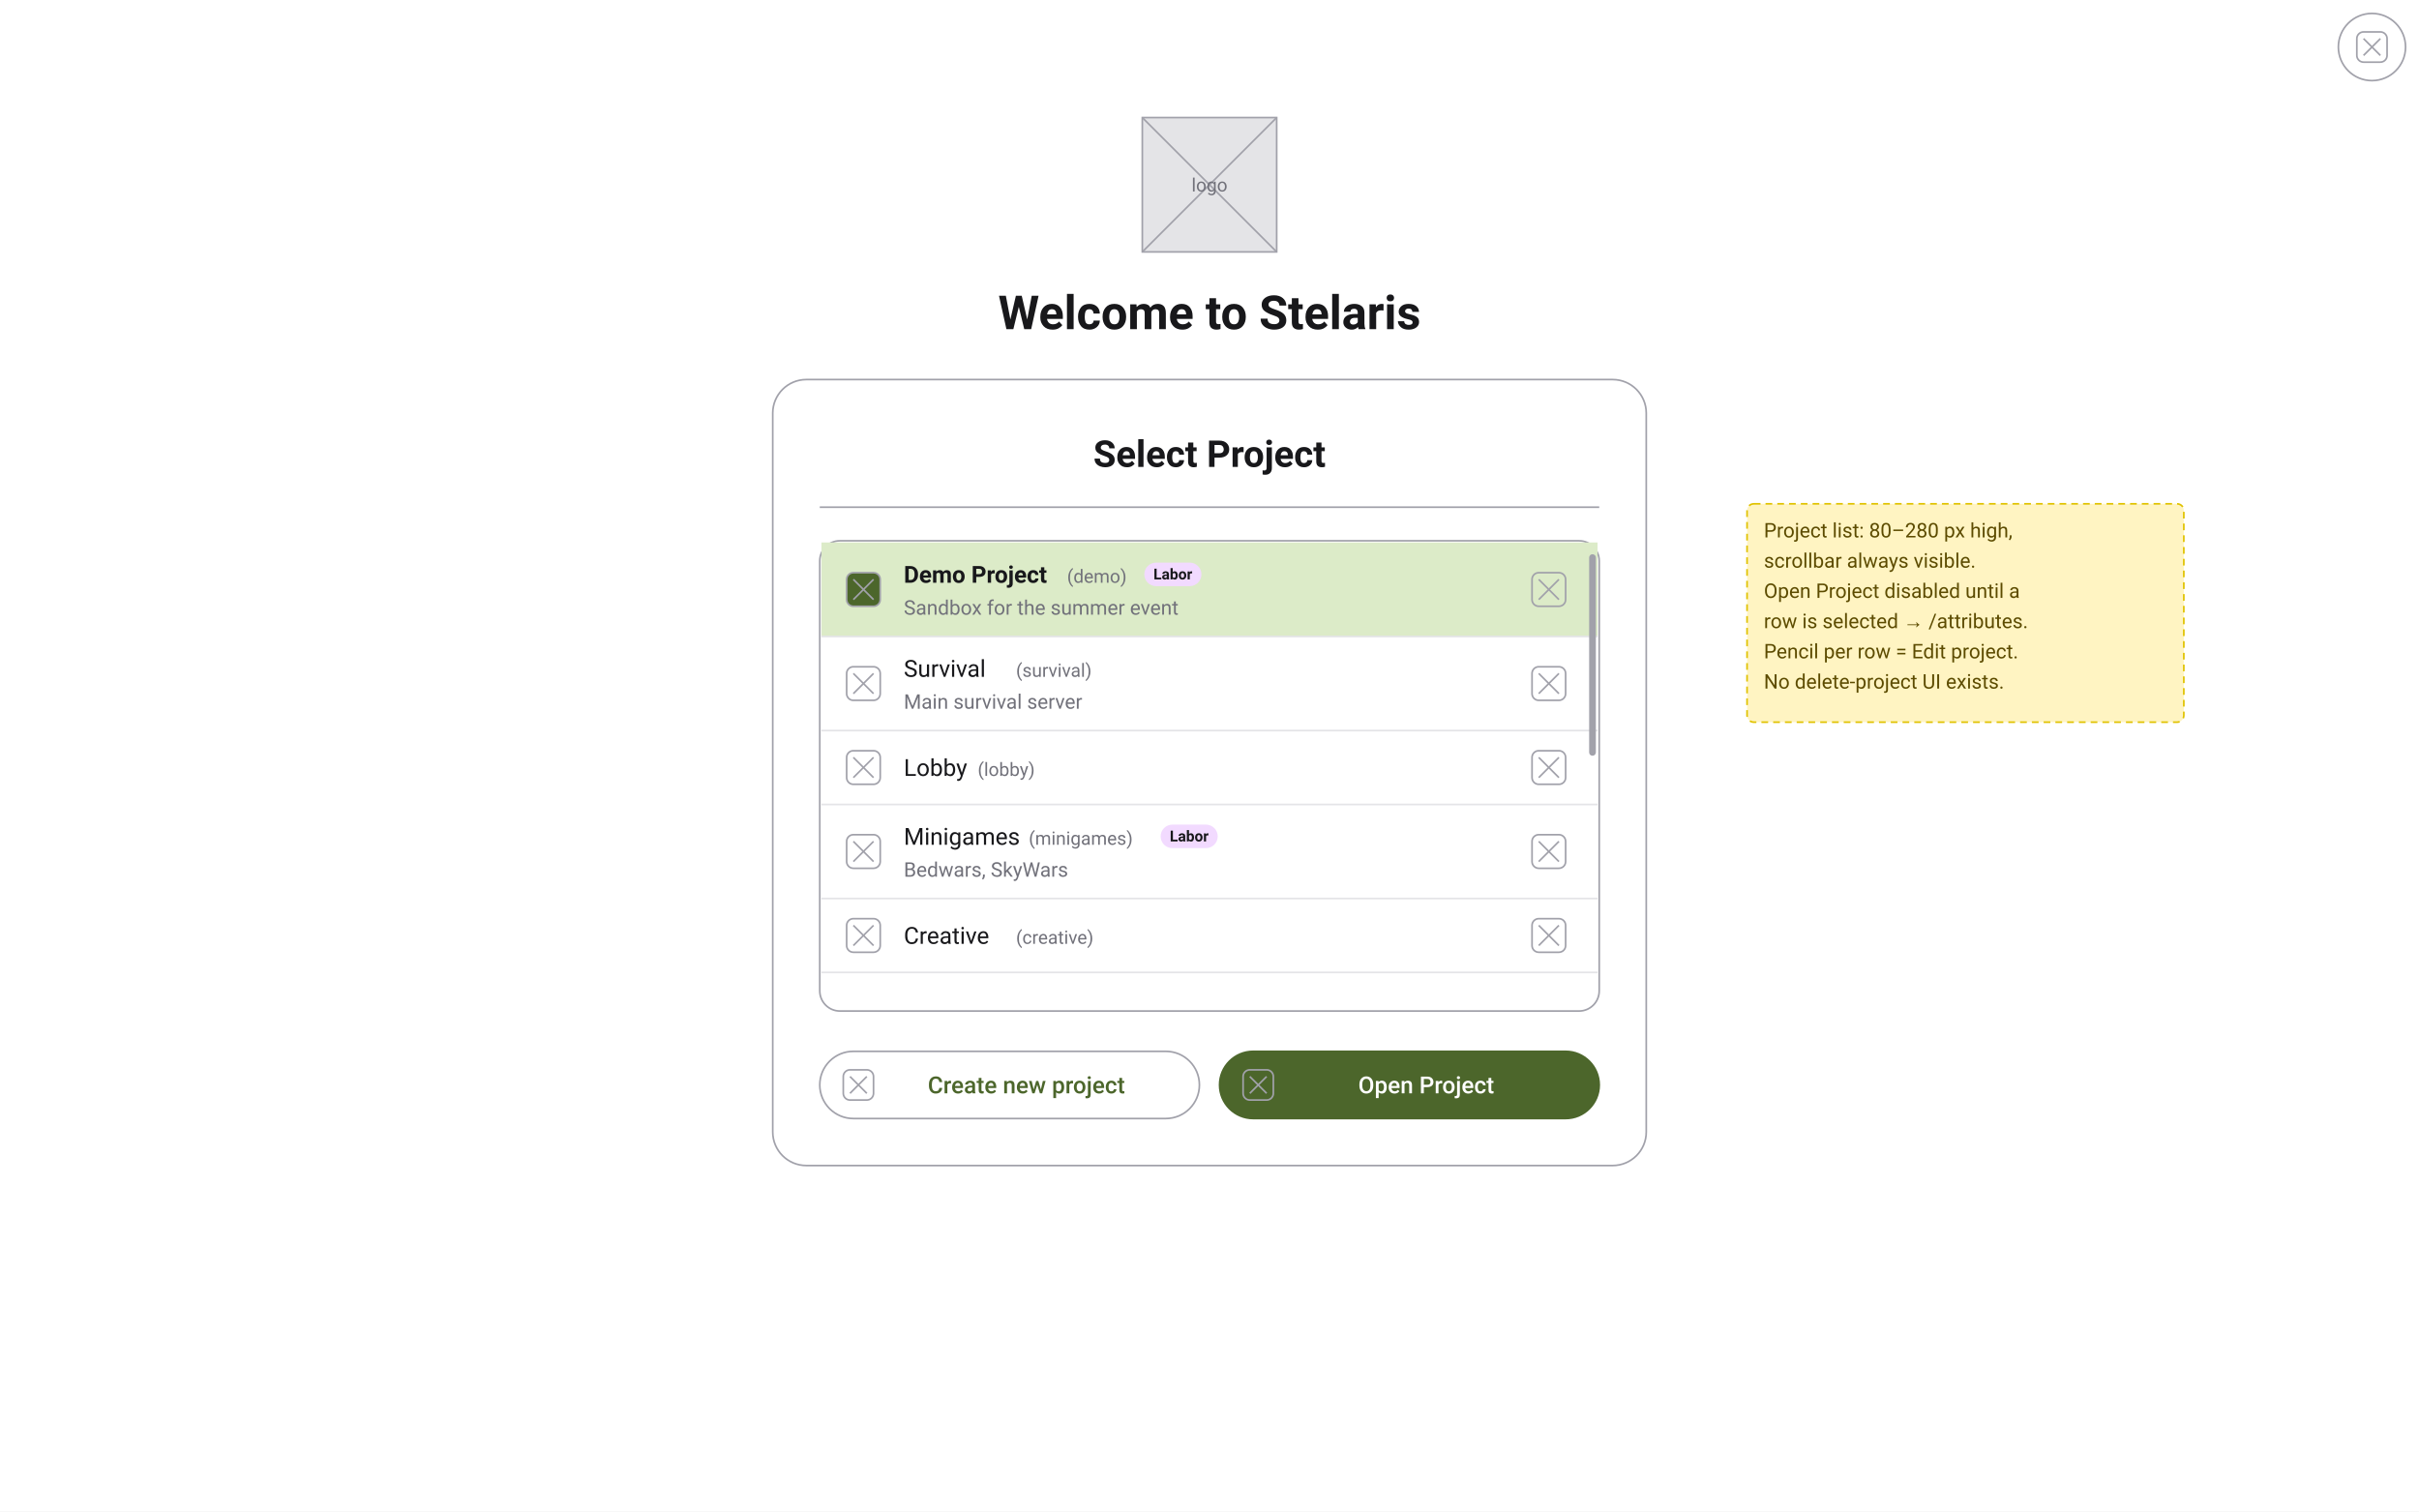
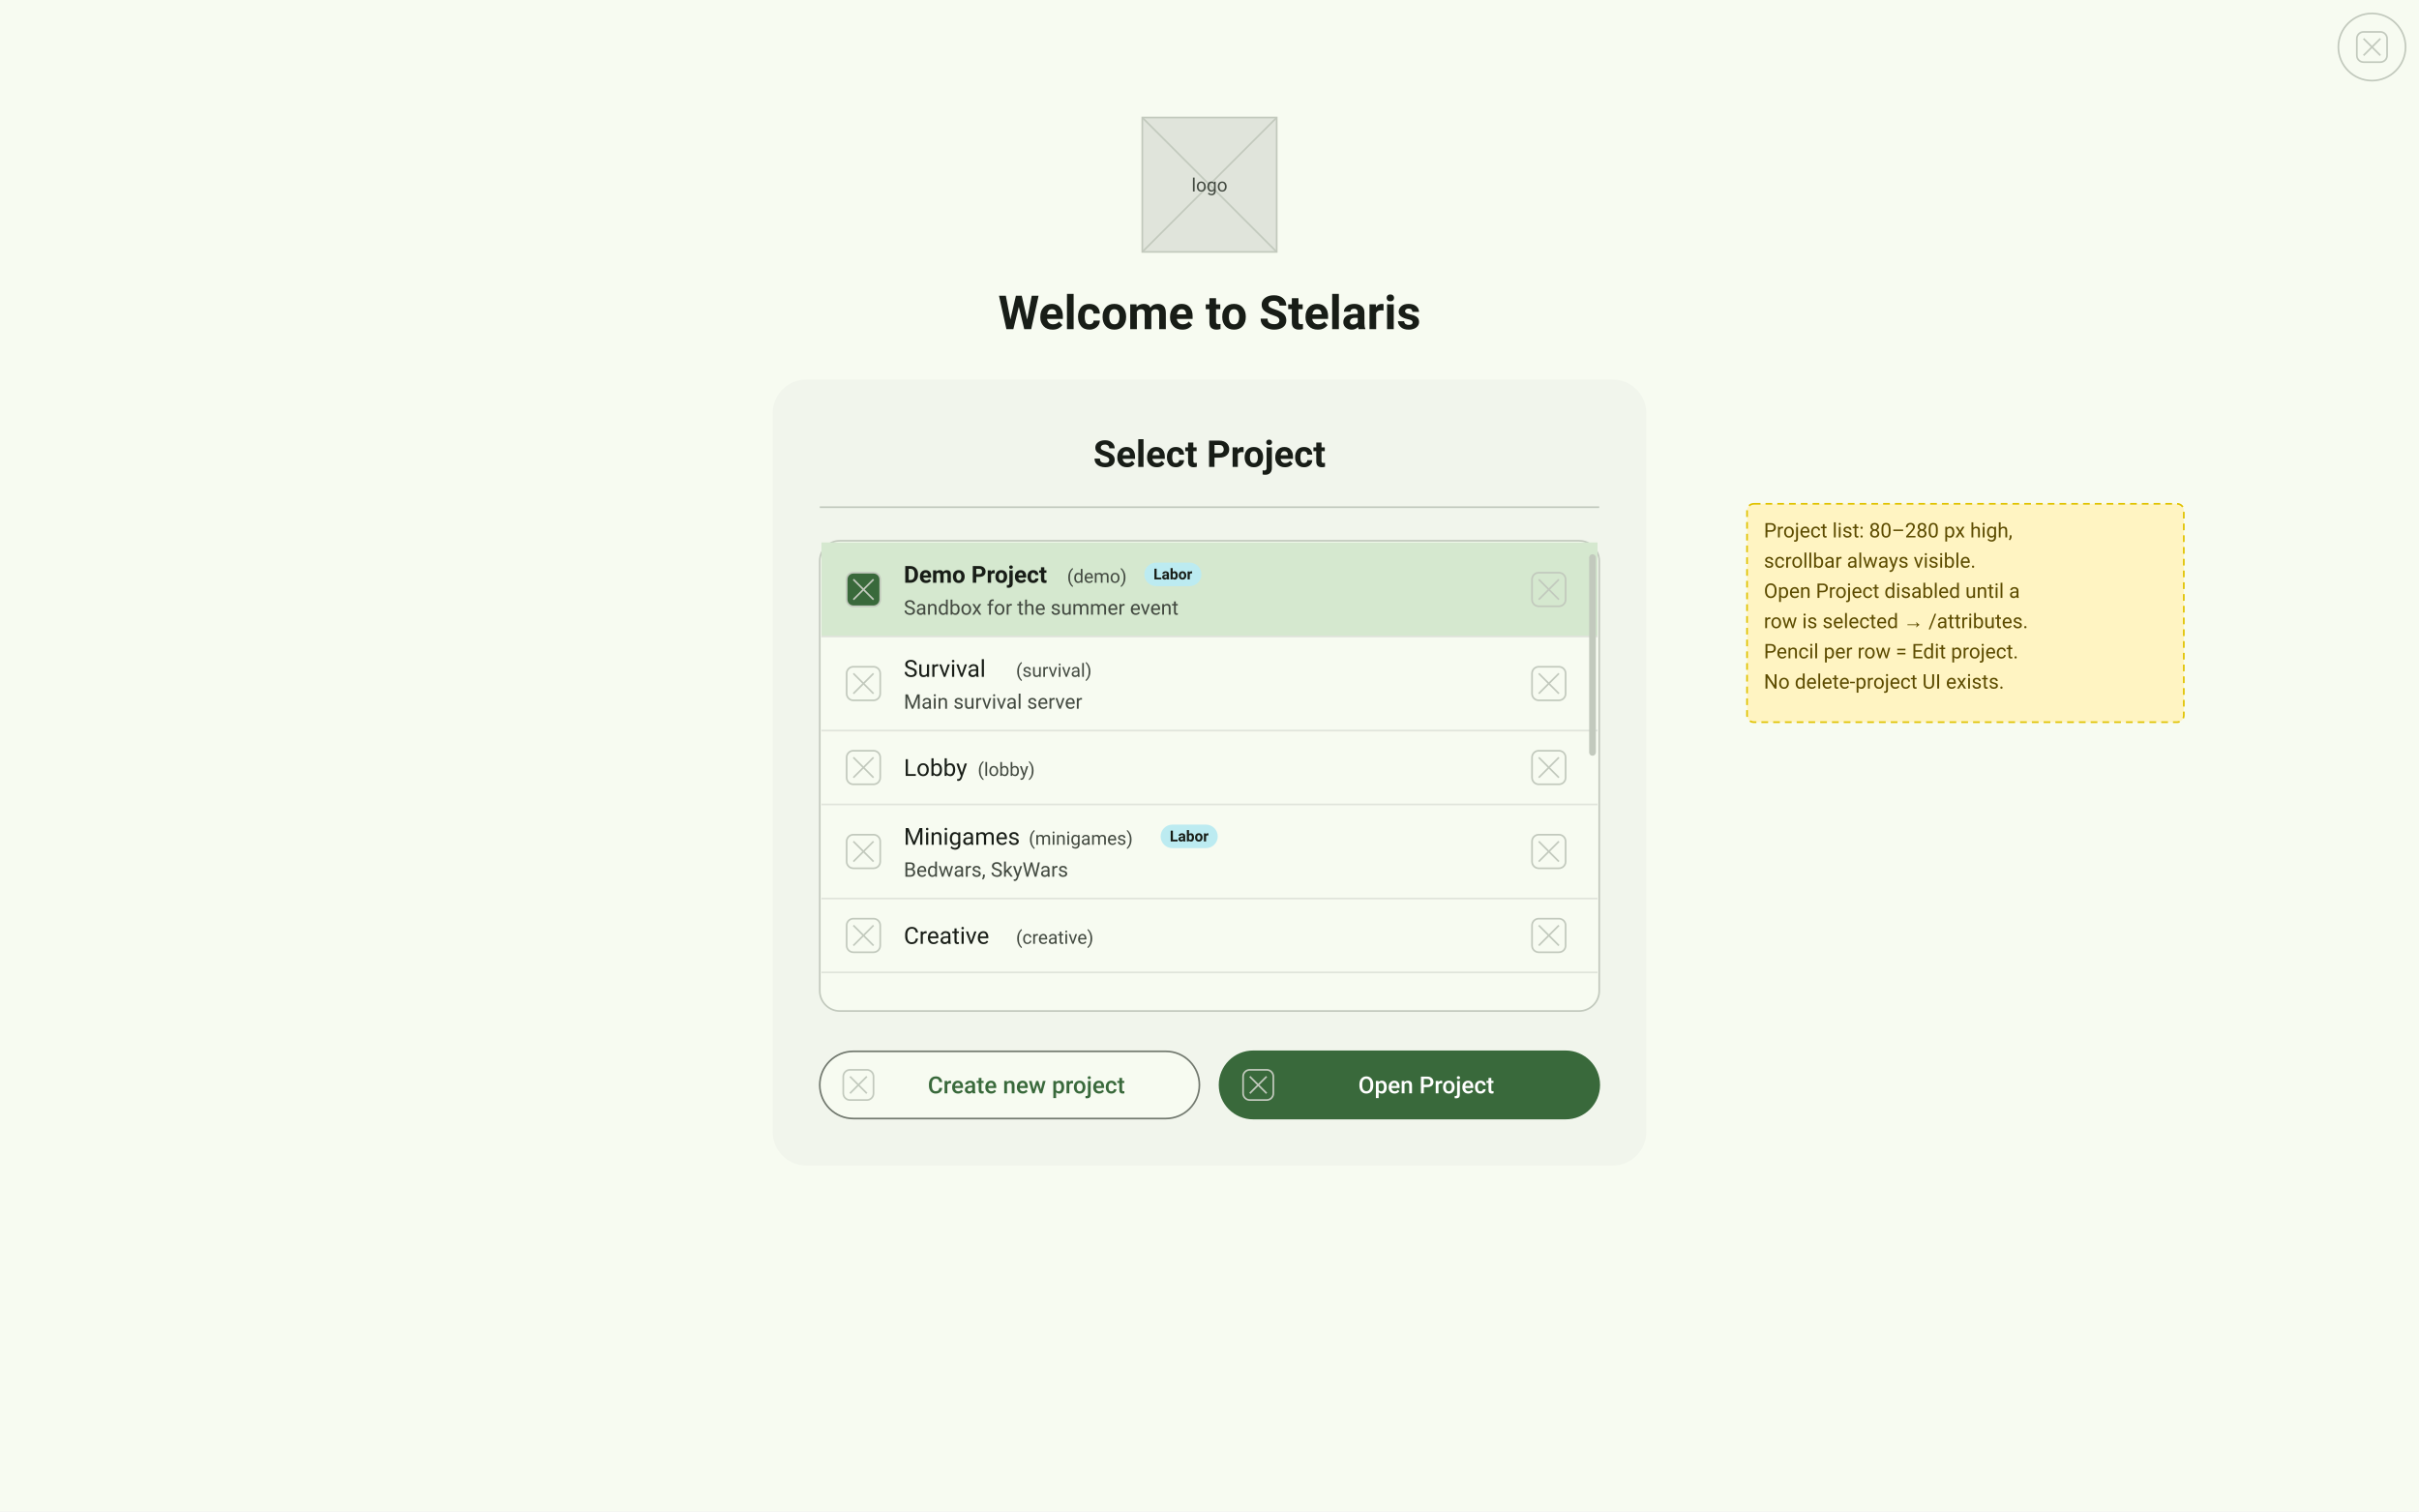
<svg xmlns="http://www.w3.org/2000/svg" width="1440" height="900" viewBox="0 0 1440 900">
-   <rect x="0" y="0" width="1440" height="900" rx="0" fill="#FFFFFF" stroke="none" stroke-width="1" />
-   <circle cx="1412.0" cy="28.0" r="20.0" fill="#FFFFFF" stroke="#A1A1AA" />
-   <rect x="1403.0" y="19.0" width="18" height="18" rx="4" fill="none" stroke="#A1A1AA" stroke-width="1" />
-   <line x1="1407.0" y1="23.0" x2="1417.0" y2="33.0" stroke="#A1A1AA" stroke-width="1" />
-   <line x1="1417.0" y1="23.0" x2="1407.0" y2="33.0" stroke="#A1A1AA" stroke-width="1" />
-   <rect x="680" y="70" width="80" height="80" rx="0" fill="#E4E4E7" stroke="#A1A1AA" stroke-width="1" />
-   <line x1="680" y1="70" x2="760" y2="150" stroke="#A1A1AA" stroke-width="1" />
-   <line x1="760" y1="70" x2="680" y2="150" stroke="#A1A1AA" stroke-width="1" />
-   <text x="720.0" y="114.0" font-family="Work Sans, Roboto, Arial, sans-serif" font-size="11" font-weight="400" fill="#71717A" text-anchor="middle">logo</text>
-   <text x="720" y="196" font-family="Work Sans, Roboto, Arial, sans-serif" font-size="28" font-weight="700" fill="#18181B" text-anchor="middle">Welcome to Stelaris</text>
-   <rect x="460" y="226" width="520" height="468" rx="20" fill="#FFFFFF" stroke="#A1A1AA" stroke-width="1" />
-   <text x="720" y="278" font-family="Work Sans, Roboto, Arial, sans-serif" font-size="22" font-weight="700" fill="#18181B" text-anchor="middle">Select Project</text>
-   <line x1="488" y1="302" x2="952" y2="302" stroke="#A1A1AA" stroke-width="1" />
-   <rect x="488" y="322" width="464" height="280" rx="12" fill="#FFFFFF" stroke="#A1A1AA" stroke-width="1" />
-   <rect x="489" y="323" width="462" height="56" rx="0" fill="#DCEBC8" stroke="none" stroke-width="1" />
-   <rect x="504" y="341.0" width="20" height="20" rx="4" fill="#4C662B" stroke="#A1A1AA" stroke-width="1" />
-   <line x1="508" y1="345.0" x2="520" y2="357.0" stroke="#A1A1AA" stroke-width="1" />
-   <line x1="520" y1="345.0" x2="508" y2="357.0" stroke="#A1A1AA" stroke-width="1" />
-   <text x="538" y="347" font-family="Work Sans, Roboto, Arial, sans-serif" font-size="14" font-weight="700" fill="#18181B" text-anchor="start">Demo Project</text>
-   <text x="635.2" y="347" font-family="Work Sans, Roboto, Arial, sans-serif" font-size="11" font-weight="400" fill="#71717A" text-anchor="start">(demo)</text>
-   <rect x="681.2" y="335" width="34" height="14" rx="7" fill="#F2DAFF" stroke="none" stroke-width="1" />
-   <text x="698.2" y="345" font-family="Work Sans, Roboto, Arial, sans-serif" font-size="9" font-weight="700" fill="#18181B" text-anchor="middle">Labor</text>
-   <text x="538" y="366" font-family="Work Sans, Roboto, Arial, sans-serif" font-size="12" font-weight="400" fill="#71717A" text-anchor="start">Sandbox for the summer event</text>
-   <rect x="912" y="341.0" width="20" height="20" rx="4" fill="none" stroke="#A1A1AA" stroke-width="1" />
-   <line x1="916" y1="345.0" x2="928" y2="357.0" stroke="#A1A1AA" stroke-width="1" />
-   <line x1="928" y1="345.0" x2="916" y2="357.0" stroke="#A1A1AA" stroke-width="1" />
-   <line x1="489" y1="379" x2="951" y2="379" stroke="#E4E4E7" stroke-width="1" />
-   <rect x="504" y="397.0" width="20" height="20" rx="4" fill="none" stroke="#A1A1AA" stroke-width="1" />
-   <line x1="508" y1="401.0" x2="520" y2="413.0" stroke="#A1A1AA" stroke-width="1" />
-   <line x1="520" y1="401.0" x2="508" y2="413.0" stroke="#A1A1AA" stroke-width="1" />
-   <text x="538" y="403" font-family="Work Sans, Roboto, Arial, sans-serif" font-size="14" font-weight="400" fill="#18181B" text-anchor="start">Survival</text>
-   <text x="604.8" y="403" font-family="Work Sans, Roboto, Arial, sans-serif" font-size="11" font-weight="400" fill="#71717A" text-anchor="start">(survival)</text>
-   <text x="538" y="422" font-family="Work Sans, Roboto, Arial, sans-serif" font-size="12" font-weight="400" fill="#71717A" text-anchor="start">Main survival server</text>
-   <rect x="912" y="397.0" width="20" height="20" rx="4" fill="none" stroke="#A1A1AA" stroke-width="1" />
-   <line x1="916" y1="401.0" x2="928" y2="413.0" stroke="#A1A1AA" stroke-width="1" />
-   <line x1="928" y1="401.0" x2="916" y2="413.0" stroke="#A1A1AA" stroke-width="1" />
-   <line x1="489" y1="435" x2="951" y2="435" stroke="#E4E4E7" stroke-width="1" />
-   <rect x="504" y="447.0" width="20" height="20" rx="4" fill="none" stroke="#A1A1AA" stroke-width="1" />
-   <line x1="508" y1="451.0" x2="520" y2="463.0" stroke="#A1A1AA" stroke-width="1" />
-   <line x1="520" y1="451.0" x2="508" y2="463.0" stroke="#A1A1AA" stroke-width="1" />
-   <text x="538" y="462" font-family="Work Sans, Roboto, Arial, sans-serif" font-size="14" font-weight="400" fill="#18181B" text-anchor="start">Lobby</text>
-   <text x="582.0" y="462" font-family="Work Sans, Roboto, Arial, sans-serif" font-size="11" font-weight="400" fill="#71717A" text-anchor="start">(lobby)</text>
-   <rect x="912" y="447.0" width="20" height="20" rx="4" fill="none" stroke="#A1A1AA" stroke-width="1" />
-   <line x1="916" y1="451.0" x2="928" y2="463.0" stroke="#A1A1AA" stroke-width="1" />
-   <line x1="928" y1="451.0" x2="916" y2="463.0" stroke="#A1A1AA" stroke-width="1" />
-   <line x1="489" y1="479" x2="951" y2="479" stroke="#E4E4E7" stroke-width="1" />
-   <rect x="504" y="497.0" width="20" height="20" rx="4" fill="none" stroke="#A1A1AA" stroke-width="1" />
-   <line x1="508" y1="501.0" x2="520" y2="513.0" stroke="#A1A1AA" stroke-width="1" />
-   <line x1="520" y1="501.0" x2="508" y2="513.0" stroke="#A1A1AA" stroke-width="1" />
-   <text x="538" y="503" font-family="Work Sans, Roboto, Arial, sans-serif" font-size="14" font-weight="400" fill="#18181B" text-anchor="start">Minigames</text>
-   <text x="612.4" y="503" font-family="Work Sans, Roboto, Arial, sans-serif" font-size="11" font-weight="400" fill="#71717A" text-anchor="start">(minigames)</text>
-   <rect x="690.9" y="491" width="34" height="14" rx="7" fill="#F2DAFF" stroke="none" stroke-width="1" />
-   <text x="707.9" y="501" font-family="Work Sans, Roboto, Arial, sans-serif" font-size="9" font-weight="700" fill="#18181B" text-anchor="middle">Labor</text>
-   <text x="538" y="522" font-family="Work Sans, Roboto, Arial, sans-serif" font-size="12" font-weight="400" fill="#71717A" text-anchor="start">Bedwars, SkyWars</text>
-   <rect x="912" y="497.0" width="20" height="20" rx="4" fill="none" stroke="#A1A1AA" stroke-width="1" />
-   <line x1="916" y1="501.0" x2="928" y2="513.0" stroke="#A1A1AA" stroke-width="1" />
-   <line x1="928" y1="501.0" x2="916" y2="513.0" stroke="#A1A1AA" stroke-width="1" />
-   <line x1="489" y1="535" x2="951" y2="535" stroke="#E4E4E7" stroke-width="1" />
-   <rect x="504" y="547.0" width="20" height="20" rx="4" fill="none" stroke="#A1A1AA" stroke-width="1" />
-   <line x1="508" y1="551.0" x2="520" y2="563.0" stroke="#A1A1AA" stroke-width="1" />
-   <line x1="520" y1="551.0" x2="508" y2="563.0" stroke="#A1A1AA" stroke-width="1" />
-   <text x="538" y="562" font-family="Work Sans, Roboto, Arial, sans-serif" font-size="14" font-weight="400" fill="#18181B" text-anchor="start">Creative</text>
-   <text x="604.8" y="562" font-family="Work Sans, Roboto, Arial, sans-serif" font-size="11" font-weight="400" fill="#71717A" text-anchor="start">(creative)</text>
-   <rect x="912" y="547.0" width="20" height="20" rx="4" fill="none" stroke="#A1A1AA" stroke-width="1" />
-   <line x1="916" y1="551.0" x2="928" y2="563.0" stroke="#A1A1AA" stroke-width="1" />
-   <line x1="928" y1="551.0" x2="916" y2="563.0" stroke="#A1A1AA" stroke-width="1" />
-   <line x1="489" y1="579" x2="951" y2="579" stroke="#E4E4E7" stroke-width="1" />
-   <rect x="946" y="330" width="4" height="120" rx="2" fill="#A1A1AA" stroke="none" stroke-width="1" />
-   <rect x="488" y="626" width="226" height="40" rx="20.0" fill="#FFFFFF" stroke="#A1A1AA" stroke-width="1" />
-   <rect x="502" y="637.0" width="18" height="18" rx="4" fill="none" stroke="#A1A1AA" stroke-width="1" />
-   <line x1="506" y1="641.0" x2="516" y2="651.0" stroke="#A1A1AA" stroke-width="1" />
-   <line x1="516" y1="641.0" x2="506" y2="651.0" stroke="#A1A1AA" stroke-width="1" />
-   <text x="611.0" y="651.0" font-family="Work Sans, Roboto, Arial, sans-serif" font-size="14" font-weight="500" fill="#4C662B" text-anchor="middle">Create new project</text>
-   <rect x="726" y="626" width="226" height="40" rx="20.0" fill="#4C662B" stroke="#4C662B" stroke-width="1" />
-   <rect x="740" y="637.0" width="18" height="18" rx="4" fill="none" stroke="#A1A1AA" stroke-width="1" />
-   <line x1="744" y1="641.0" x2="754" y2="651.0" stroke="#A1A1AA" stroke-width="1" />
-   <line x1="754" y1="641.0" x2="744" y2="651.0" stroke="#A1A1AA" stroke-width="1" />
+   <rect x="0" y="0" width="1440" height="900" rx="0" fill="#F7FBF1" stroke="none" stroke-width="1" />
+   <circle cx="1412.0" cy="28.0" r="20.0" fill="#F7FBF1" stroke="#C2C9BD" />
+   <rect x="1403.0" y="19.0" width="18" height="18" rx="4" fill="none" stroke="#C2C9BD" stroke-width="1" />
+   <line x1="1407.0" y1="23.0" x2="1417.0" y2="33.0" stroke="#C2C9BD" stroke-width="1" />
+   <line x1="1417.0" y1="23.0" x2="1407.0" y2="33.0" stroke="#C2C9BD" stroke-width="1" />
+   <rect x="680" y="70" width="80" height="80" rx="0" fill="#E0E4DB" stroke="#C2C9BD" stroke-width="1" />
+   <line x1="680" y1="70" x2="760" y2="150" stroke="#C2C9BD" stroke-width="1" />
+   <line x1="760" y1="70" x2="680" y2="150" stroke="#C2C9BD" stroke-width="1" />
+   <text x="720.0" y="114.0" font-family="Work Sans, Roboto, Arial, sans-serif" font-size="11" font-weight="400" fill="#424940" text-anchor="middle">logo</text>
+   <text x="720" y="196" font-family="Work Sans, Roboto, Arial, sans-serif" font-size="28" font-weight="700" fill="#181D17" text-anchor="middle">Welcome to Stelaris</text>
+   <rect x="460" y="226" width="520" height="468" rx="20" fill="#F1F5EC" stroke="none" stroke-width="1" />
+   <text x="720" y="278" font-family="Work Sans, Roboto, Arial, sans-serif" font-size="22" font-weight="700" fill="#181D17" text-anchor="middle">Select Project</text>
+   <line x1="488" y1="302" x2="952" y2="302" stroke="#C2C9BD" stroke-width="1" />
+   <rect x="488" y="322" width="464" height="280" rx="12" fill="#F7FBF1" stroke="#C2C9BD" stroke-width="1" />
+   <rect x="489" y="323" width="462" height="56" rx="0" fill="#D5E8CF" stroke="none" stroke-width="1" />
+   <rect x="504" y="341.0" width="20" height="20" rx="4" fill="#39693B" stroke="#C2C9BD" stroke-width="1" />
+   <line x1="508" y1="345.0" x2="520" y2="357.0" stroke="#C2C9BD" stroke-width="1" />
+   <line x1="520" y1="345.0" x2="508" y2="357.0" stroke="#C2C9BD" stroke-width="1" />
+   <text x="538" y="347" font-family="Work Sans, Roboto, Arial, sans-serif" font-size="14" font-weight="700" fill="#181D17" text-anchor="start">Demo Project</text>
+   <text x="635.2" y="347" font-family="Work Sans, Roboto, Arial, sans-serif" font-size="11" font-weight="400" fill="#424940" text-anchor="start">(demo)</text>
+   <rect x="681.2" y="335" width="34" height="14" rx="7" fill="#BCEBF1" stroke="none" stroke-width="1" />
+   <text x="698.2" y="345" font-family="Work Sans, Roboto, Arial, sans-serif" font-size="9" font-weight="700" fill="#181D17" text-anchor="middle">Labor</text>
+   <text x="538" y="366" font-family="Work Sans, Roboto, Arial, sans-serif" font-size="12" font-weight="400" fill="#424940" text-anchor="start">Sandbox for the summer event</text>
+   <rect x="912" y="341.0" width="20" height="20" rx="4" fill="none" stroke="#C2C9BD" stroke-width="1" />
+   <line x1="916" y1="345.0" x2="928" y2="357.0" stroke="#C2C9BD" stroke-width="1" />
+   <line x1="928" y1="345.0" x2="916" y2="357.0" stroke="#C2C9BD" stroke-width="1" />
+   <line x1="489" y1="379" x2="951" y2="379" stroke="#E0E4DB" stroke-width="1" />
+   <rect x="504" y="397.0" width="20" height="20" rx="4" fill="none" stroke="#C2C9BD" stroke-width="1" />
+   <line x1="508" y1="401.0" x2="520" y2="413.0" stroke="#C2C9BD" stroke-width="1" />
+   <line x1="520" y1="401.0" x2="508" y2="413.0" stroke="#C2C9BD" stroke-width="1" />
+   <text x="538" y="403" font-family="Work Sans, Roboto, Arial, sans-serif" font-size="14" font-weight="400" fill="#181D17" text-anchor="start">Survival</text>
+   <text x="604.8" y="403" font-family="Work Sans, Roboto, Arial, sans-serif" font-size="11" font-weight="400" fill="#424940" text-anchor="start">(survival)</text>
+   <text x="538" y="422" font-family="Work Sans, Roboto, Arial, sans-serif" font-size="12" font-weight="400" fill="#424940" text-anchor="start">Main survival server</text>
+   <rect x="912" y="397.0" width="20" height="20" rx="4" fill="none" stroke="#C2C9BD" stroke-width="1" />
+   <line x1="916" y1="401.0" x2="928" y2="413.0" stroke="#C2C9BD" stroke-width="1" />
+   <line x1="928" y1="401.0" x2="916" y2="413.0" stroke="#C2C9BD" stroke-width="1" />
+   <line x1="489" y1="435" x2="951" y2="435" stroke="#E0E4DB" stroke-width="1" />
+   <rect x="504" y="447.0" width="20" height="20" rx="4" fill="none" stroke="#C2C9BD" stroke-width="1" />
+   <line x1="508" y1="451.0" x2="520" y2="463.0" stroke="#C2C9BD" stroke-width="1" />
+   <line x1="520" y1="451.0" x2="508" y2="463.0" stroke="#C2C9BD" stroke-width="1" />
+   <text x="538" y="462" font-family="Work Sans, Roboto, Arial, sans-serif" font-size="14" font-weight="400" fill="#181D17" text-anchor="start">Lobby</text>
+   <text x="582.0" y="462" font-family="Work Sans, Roboto, Arial, sans-serif" font-size="11" font-weight="400" fill="#424940" text-anchor="start">(lobby)</text>
+   <rect x="912" y="447.0" width="20" height="20" rx="4" fill="none" stroke="#C2C9BD" stroke-width="1" />
+   <line x1="916" y1="451.0" x2="928" y2="463.0" stroke="#C2C9BD" stroke-width="1" />
+   <line x1="928" y1="451.0" x2="916" y2="463.0" stroke="#C2C9BD" stroke-width="1" />
+   <line x1="489" y1="479" x2="951" y2="479" stroke="#E0E4DB" stroke-width="1" />
+   <rect x="504" y="497.0" width="20" height="20" rx="4" fill="none" stroke="#C2C9BD" stroke-width="1" />
+   <line x1="508" y1="501.0" x2="520" y2="513.0" stroke="#C2C9BD" stroke-width="1" />
+   <line x1="520" y1="501.0" x2="508" y2="513.0" stroke="#C2C9BD" stroke-width="1" />
+   <text x="538" y="503" font-family="Work Sans, Roboto, Arial, sans-serif" font-size="14" font-weight="400" fill="#181D17" text-anchor="start">Minigames</text>
+   <text x="612.4" y="503" font-family="Work Sans, Roboto, Arial, sans-serif" font-size="11" font-weight="400" fill="#424940" text-anchor="start">(minigames)</text>
+   <rect x="690.9" y="491" width="34" height="14" rx="7" fill="#BCEBF1" stroke="none" stroke-width="1" />
+   <text x="707.9" y="501" font-family="Work Sans, Roboto, Arial, sans-serif" font-size="9" font-weight="700" fill="#181D17" text-anchor="middle">Labor</text>
+   <text x="538" y="522" font-family="Work Sans, Roboto, Arial, sans-serif" font-size="12" font-weight="400" fill="#424940" text-anchor="start">Bedwars, SkyWars</text>
+   <rect x="912" y="497.0" width="20" height="20" rx="4" fill="none" stroke="#C2C9BD" stroke-width="1" />
+   <line x1="916" y1="501.0" x2="928" y2="513.0" stroke="#C2C9BD" stroke-width="1" />
+   <line x1="928" y1="501.0" x2="916" y2="513.0" stroke="#C2C9BD" stroke-width="1" />
+   <line x1="489" y1="535" x2="951" y2="535" stroke="#E0E4DB" stroke-width="1" />
+   <rect x="504" y="547.0" width="20" height="20" rx="4" fill="none" stroke="#C2C9BD" stroke-width="1" />
+   <line x1="508" y1="551.0" x2="520" y2="563.0" stroke="#C2C9BD" stroke-width="1" />
+   <line x1="520" y1="551.0" x2="508" y2="563.0" stroke="#C2C9BD" stroke-width="1" />
+   <text x="538" y="562" font-family="Work Sans, Roboto, Arial, sans-serif" font-size="14" font-weight="400" fill="#181D17" text-anchor="start">Creative</text>
+   <text x="604.8" y="562" font-family="Work Sans, Roboto, Arial, sans-serif" font-size="11" font-weight="400" fill="#424940" text-anchor="start">(creative)</text>
+   <rect x="912" y="547.0" width="20" height="20" rx="4" fill="none" stroke="#C2C9BD" stroke-width="1" />
+   <line x1="916" y1="551.0" x2="928" y2="563.0" stroke="#C2C9BD" stroke-width="1" />
+   <line x1="928" y1="551.0" x2="916" y2="563.0" stroke="#C2C9BD" stroke-width="1" />
+   <line x1="489" y1="579" x2="951" y2="579" stroke="#E0E4DB" stroke-width="1" />
+   <rect x="946" y="330" width="4" height="120" rx="2" fill="#C2C9BD" stroke="none" stroke-width="1" />
+   <rect x="488" y="626" width="226" height="40" rx="20.0" fill="#F7FBF1" stroke="#72796F" stroke-width="1" />
+   <rect x="502" y="637.0" width="18" height="18" rx="4" fill="none" stroke="#C2C9BD" stroke-width="1" />
+   <line x1="506" y1="641.0" x2="516" y2="651.0" stroke="#C2C9BD" stroke-width="1" />
+   <line x1="516" y1="641.0" x2="506" y2="651.0" stroke="#C2C9BD" stroke-width="1" />
+   <text x="611.0" y="651.0" font-family="Work Sans, Roboto, Arial, sans-serif" font-size="14" font-weight="500" fill="#39693B" text-anchor="middle">Create new project</text>
+   <rect x="726" y="626" width="226" height="40" rx="20.0" fill="#39693B" stroke="#39693B" stroke-width="1" />
+   <rect x="740" y="637.0" width="18" height="18" rx="4" fill="none" stroke="#C2C9BD" stroke-width="1" />
+   <line x1="744" y1="641.0" x2="754" y2="651.0" stroke="#C2C9BD" stroke-width="1" />
+   <line x1="754" y1="641.0" x2="744" y2="651.0" stroke="#C2C9BD" stroke-width="1" />
  <text x="849.0" y="651.0" font-family="Work Sans, Roboto, Arial, sans-serif" font-size="14" font-weight="500" fill="#FFFFFF" text-anchor="middle">Open Project</text>
  <rect x="1040" y="300" width="260" height="130" rx="4" fill="#FFF4C2" stroke="#E0C200" stroke-width="1" stroke-dasharray="4 3" />
  <text x="1050" y="320" font-family="Work Sans, Roboto, Arial, sans-serif" font-size="12" font-weight="400" fill="#5C4B00" text-anchor="start">Project list: 80–280 px high,</text>
  <text x="1050" y="338" font-family="Work Sans, Roboto, Arial, sans-serif" font-size="12" font-weight="400" fill="#5C4B00" text-anchor="start">scrollbar always visible.</text>
  <text x="1050" y="356" font-family="Work Sans, Roboto, Arial, sans-serif" font-size="12" font-weight="400" fill="#5C4B00" text-anchor="start">Open Project disabled until a</text>
  <text x="1050" y="374" font-family="Work Sans, Roboto, Arial, sans-serif" font-size="12" font-weight="400" fill="#5C4B00" text-anchor="start">row is selected → /attributes.</text>
  <text x="1050" y="392" font-family="Work Sans, Roboto, Arial, sans-serif" font-size="12" font-weight="400" fill="#5C4B00" text-anchor="start">Pencil per row = Edit project.</text>
  <text x="1050" y="410" font-family="Work Sans, Roboto, Arial, sans-serif" font-size="12" font-weight="400" fill="#5C4B00" text-anchor="start">No delete-project UI exists.</text>
</svg>
